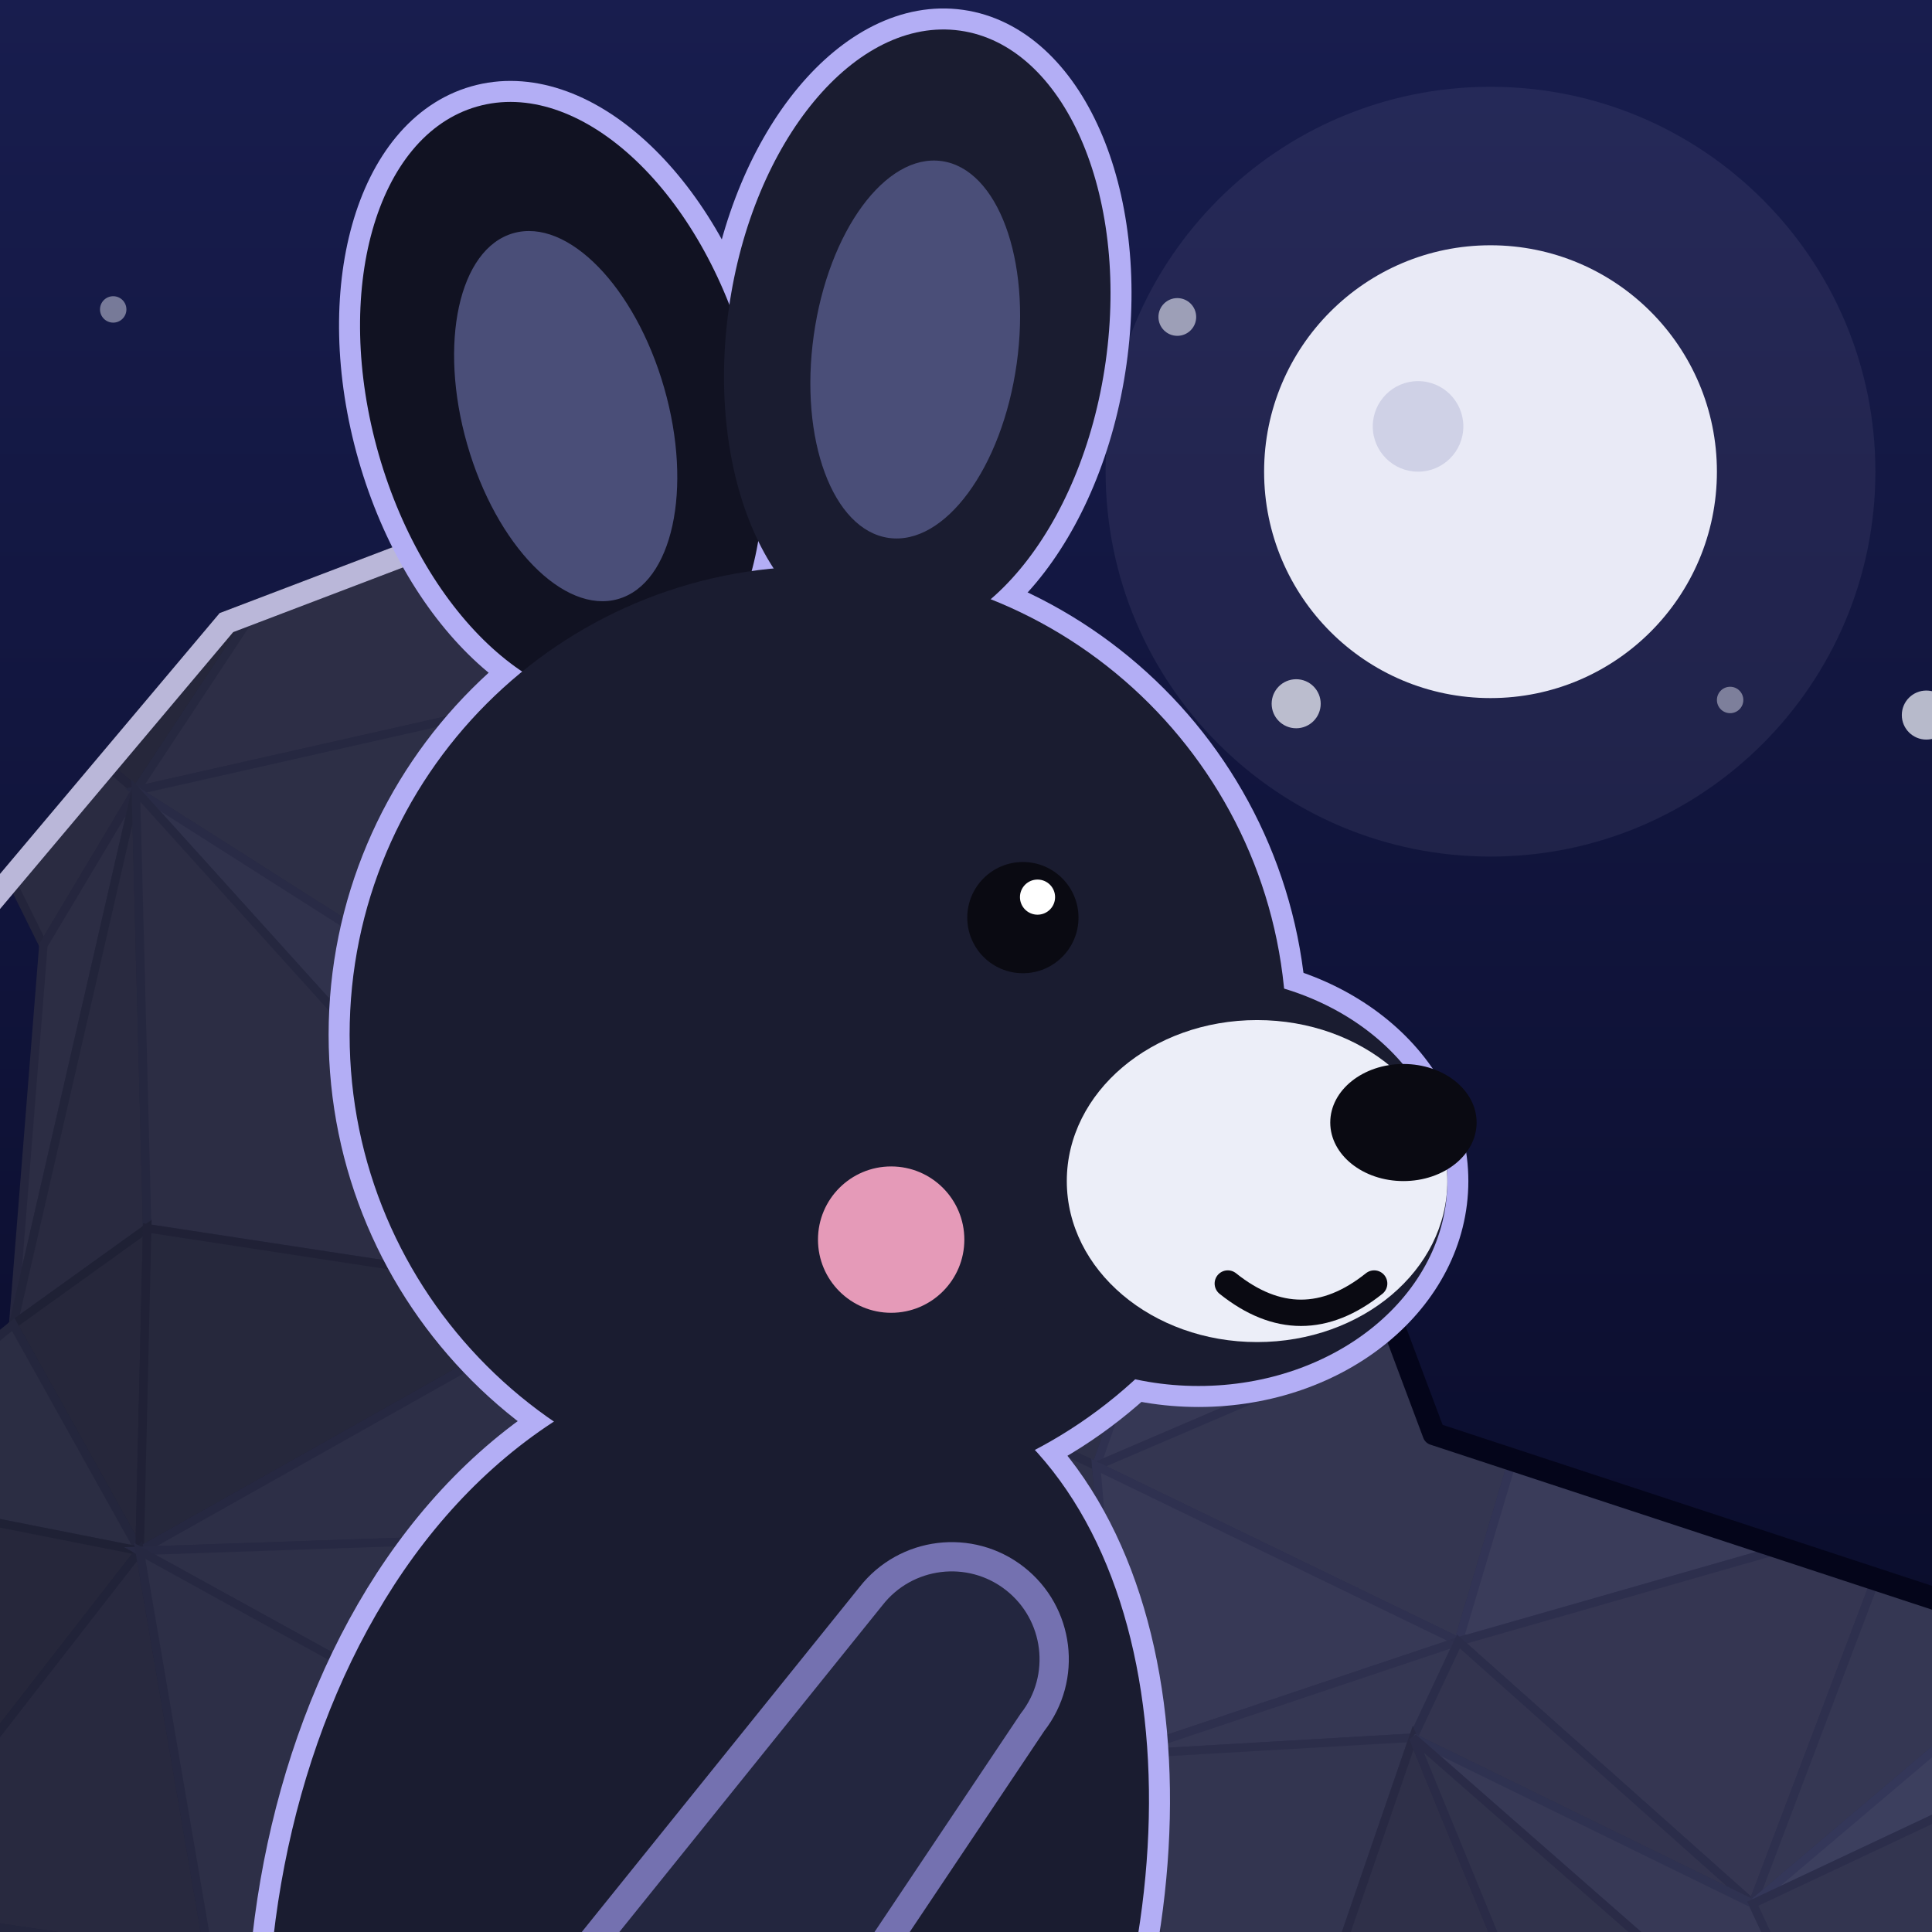
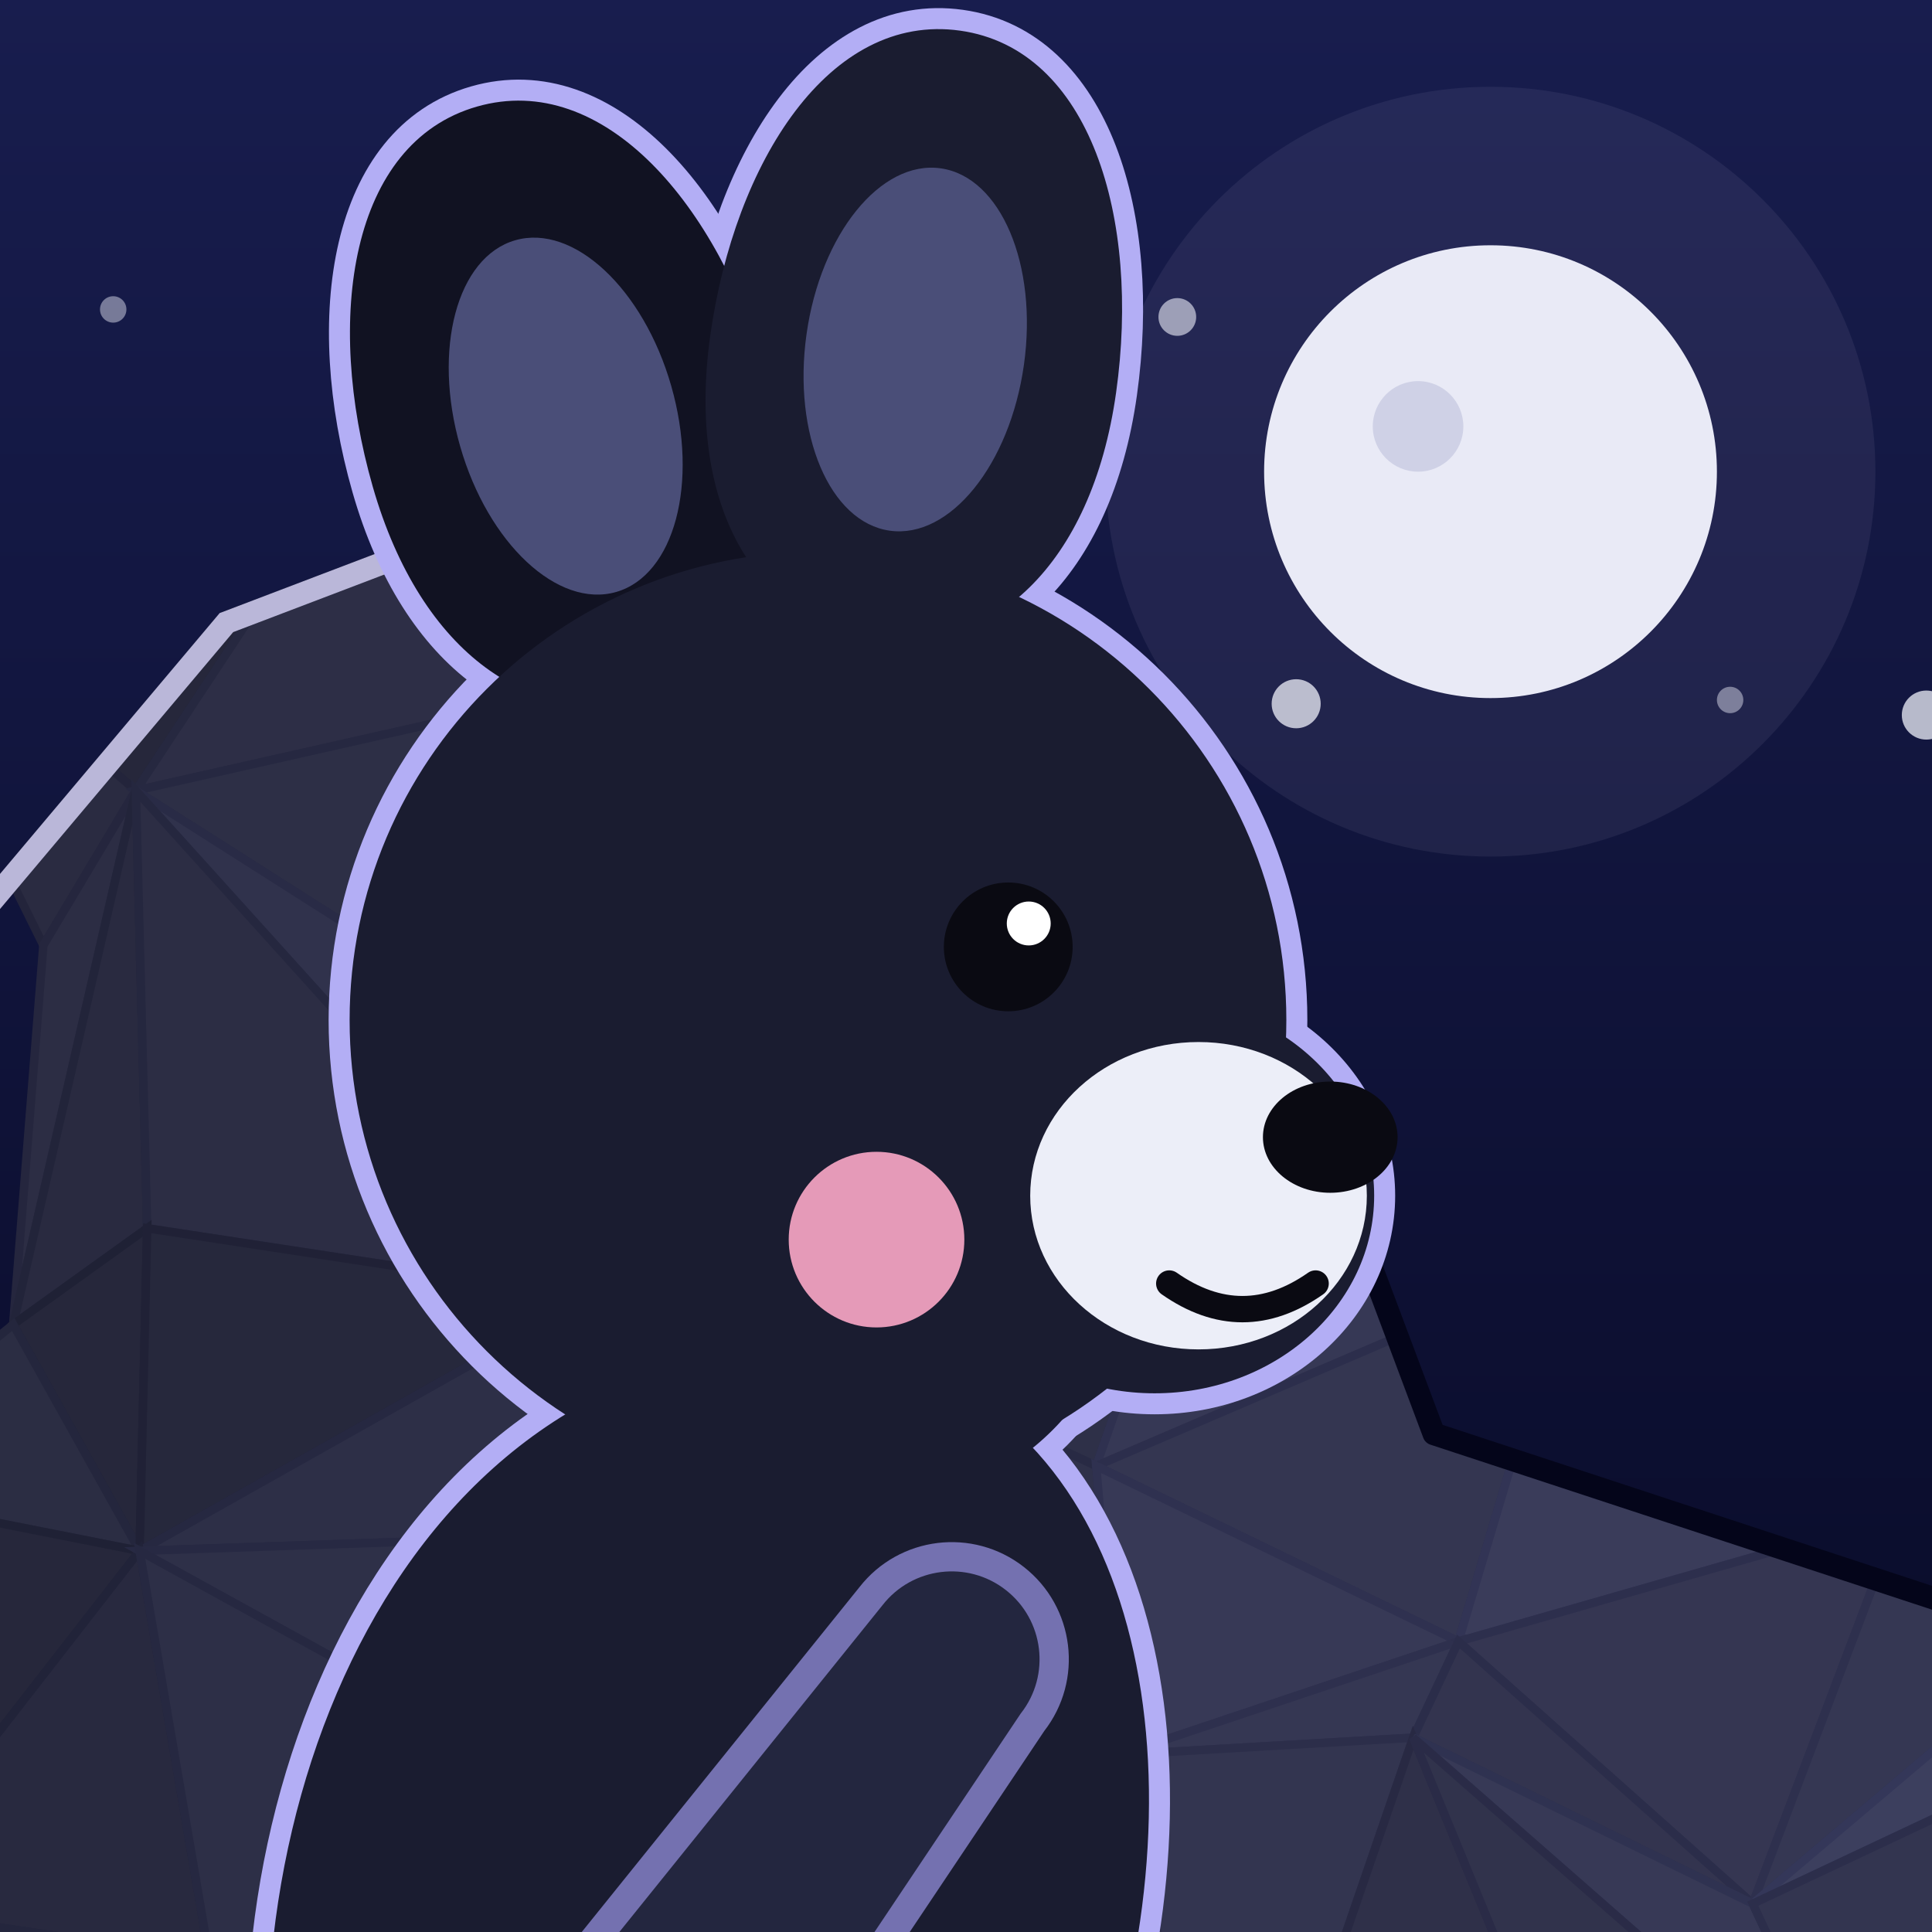
<svg xmlns="http://www.w3.org/2000/svg" viewBox="0 0 1024 1024" width="1024" height="1024" role="img" aria-label="App icon, Profile">
  <defs>
    <clipPath id="ic-profile-1024">
      <rect width="1024" height="1024" rx="0" />
    </clipPath>
    <linearGradient id="ib-profile-1024" x1="0" y1="0" x2="0" y2="1">
      <stop offset="0" stop-color="#181D4E" />
      <stop offset="1" stop-color="#080A26" />
    </linearGradient>
  </defs>
  <g clip-path="url(#ic-profile-1024)">
    <rect width="1024" height="1024" fill="url(#ib-profile-1024)" />
    <circle cx="917" cy="371" r="7" fill="#EEF0FA" opacity="0.45" />
    <circle cx="290" cy="162" r="10" fill="#EEF0FA" opacity="0.6" />
    <circle cx="687" cy="373" r="13" fill="#EEF0FA" opacity="0.75" />
    <circle cx="60" cy="164" r="7" fill="#EEF0FA" opacity="0.45" />
    <circle cx="457" cy="375" r="10" fill="#EEF0FA" opacity="0.6" />
    <circle cx="854" cy="166" r="13" fill="#EEF0FA" opacity="0.75" />
    <circle cx="227" cy="377" r="7" fill="#EEF0FA" opacity="0.45" />
    <circle cx="624" cy="168" r="10" fill="#EEF0FA" opacity="0.6" />
    <circle cx="1021" cy="379" r="13" fill="#EEF0FA" opacity="0.75" />
    <circle cx="790" cy="250" r="204" fill="#E9E6FF" opacity=".07" />
    <circle cx="790" cy="250" r="120" fill="#E9EAF6" />
    <circle cx="751.6" cy="226" r="24" fill="#CFD1E6" />
    <g>
      <clipPath id="r-profile-1024">
        <path d="M-40 1064 L-40 520 L120 330 L330 250 L520 300 L640 430 L700 600 L760 760 L1064 860 L1064 1064Z" />
      </clipPath>
      <g clip-path="url(#r-profile-1024)">
        <path d="M-75,-83L153,-103L-58,132Z" fill="hsl(236 22% 21.5%)" stroke="hsl(236 26% 19.0%)" stroke-width="4.5" />
        <path d="M153,-103L121,85L-58,132Z" fill="hsl(236 22% 19.0%)" stroke="hsl(236 26% 16.5%)" stroke-width="4.5" />
        <path d="M153,-103L239,-95L121,85Z" fill="hsl(236 22% 19.0%)" stroke="hsl(236 26% 16.5%)" stroke-width="4.5" />
        <path d="M239,-95L246,193L121,85Z" fill="hsl(236 22% 24.2%)" stroke="hsl(236 26% 21.7%)" stroke-width="4.5" />
        <path d="M239,-95L491,1L427,155Z" fill="hsl(236 22% 23.7%)" stroke="hsl(236 26% 21.2%)" stroke-width="4.5" />
        <path d="M239,-95L427,155L246,193Z" fill="hsl(236 22% 20.5%)" stroke="hsl(236 26% 18.0%)" stroke-width="4.5" />
        <path d="M491,1L653,-87L705,100Z" fill="hsl(236 22% 27.9%)" stroke="hsl(236 26% 25.4%)" stroke-width="4.5" />
        <path d="M491,1L705,100L427,155Z" fill="hsl(236 22% 26.0%)" stroke="hsl(236 26% 23.5%)" stroke-width="4.5" />
        <path d="M653,-87L787,-28L705,100Z" fill="hsl(236 22% 26.5%)" stroke="hsl(236 26% 24.0%)" stroke-width="4.5" />
        <path d="M787,-28L817,104L705,100Z" fill="hsl(236 22% 24.7%)" stroke="hsl(236 26% 22.2%)" stroke-width="4.5" />
        <path d="M787,-28L964,-53L942,140Z" fill="hsl(236 22% 24.7%)" stroke="hsl(236 26% 22.2%)" stroke-width="4.5" />
        <path d="M787,-28L942,140L817,104Z" fill="hsl(236 22% 25.7%)" stroke="hsl(236 26% 23.2%)" stroke-width="4.5" />
        <path d="M964,-53L1121,-84L942,140Z" fill="hsl(236 22% 25.9%)" stroke="hsl(236 26% 23.4%)" stroke-width="4.5" />
        <path d="M1121,-84L1083,122L942,140Z" fill="hsl(236 22% 29.5%)" stroke="hsl(236 26% 27.0%)" stroke-width="4.5" />
        <path d="M1121,-84L1285,-45L1083,122Z" fill="hsl(236 22% 31.0%)" stroke="hsl(236 26% 28.5%)" stroke-width="4.5" />
        <path d="M1285,-45L1383,178L1083,122Z" fill="hsl(236 22% 30.7%)" stroke="hsl(236 26% 28.2%)" stroke-width="4.5" />
        <path d="M-58,132L121,85L193,236Z" fill="hsl(236 22% 22.4%)" stroke="hsl(236 26% 19.9%)" stroke-width="4.5" />
        <path d="M-58,132L193,236L-84,285Z" fill="hsl(236 22% 22.2%)" stroke="hsl(236 26% 19.7%)" stroke-width="4.5" />
        <path d="M121,85L246,193L307,366Z" fill="hsl(236 22% 19.8%)" stroke="hsl(236 26% 17.3%)" stroke-width="4.5" />
        <path d="M121,85L307,366L193,236Z" fill="hsl(236 22% 23.3%)" stroke="hsl(236 26% 20.8%)" stroke-width="4.5" />
        <path d="M246,193L427,155L307,366Z" fill="hsl(236 22% 23.4%)" stroke="hsl(236 26% 20.9%)" stroke-width="4.5" />
        <path d="M427,155L428,284L307,366Z" fill="hsl(236 22% 21.7%)" stroke="hsl(236 26% 19.2%)" stroke-width="4.5" />
        <path d="M427,155L705,100L589,253Z" fill="hsl(236 22% 23.9%)" stroke="hsl(236 26% 21.4%)" stroke-width="4.5" />
        <path d="M427,155L589,253L428,284Z" fill="hsl(236 22% 23.6%)" stroke="hsl(236 26% 21.1%)" stroke-width="4.5" />
        <path d="M705,100L817,104L751,348Z" fill="hsl(236 22% 24.1%)" stroke="hsl(236 26% 21.6%)" stroke-width="4.5" />
        <path d="M705,100L751,348L589,253Z" fill="hsl(236 22% 22.7%)" stroke="hsl(236 26% 20.2%)" stroke-width="4.5" />
        <path d="M817,104L942,140L751,348Z" fill="hsl(236 22% 26.2%)" stroke="hsl(236 26% 23.7%)" stroke-width="4.5" />
        <path d="M942,140L949,240L751,348Z" fill="hsl(236 22% 24.8%)" stroke="hsl(236 26% 22.3%)" stroke-width="4.5" />
        <path d="M942,140L1083,122L949,240Z" fill="hsl(236 22% 25.9%)" stroke="hsl(236 26% 23.4%)" stroke-width="4.5" />
        <path d="M1083,122L1090,335L949,240Z" fill="hsl(236 22% 30.9%)" stroke="hsl(236 26% 28.4%)" stroke-width="4.5" />
        <path d="M1083,122L1383,178L1090,335Z" fill="hsl(236 22% 30.6%)" stroke="hsl(236 26% 28.1%)" stroke-width="4.5" />
        <path d="M1383,178L1307,268L1090,335Z" fill="hsl(236 22% 31.0%)" stroke="hsl(236 26% 28.5%)" stroke-width="4.5" />
        <path d="M-84,285L193,236L72,419Z" fill="hsl(236 22% 19.0%)" stroke="hsl(236 26% 16.5%)" stroke-width="4.5" />
        <path d="M-84,285L72,419L23,501Z" fill="hsl(236 22% 20.9%)" stroke="hsl(236 26% 18.4%)" stroke-width="4.5" />
        <path d="M193,236L307,366L72,419Z" fill="hsl(236 22% 22.5%)" stroke="hsl(236 26% 20.0%)" stroke-width="4.5" />
        <path d="M307,366L245,529L72,419Z" fill="hsl(236 22% 22.6%)" stroke="hsl(236 26% 20.1%)" stroke-width="4.5" />
        <path d="M307,366L428,284L245,529Z" fill="hsl(236 22% 19.9%)" stroke="hsl(236 26% 17.4%)" stroke-width="4.5" />
        <path d="M428,284L488,461L245,529Z" fill="hsl(236 22% 23.4%)" stroke="hsl(236 26% 20.9%)" stroke-width="4.5" />
        <path d="M428,284L589,253L488,461Z" fill="hsl(236 22% 22.6%)" stroke="hsl(236 26% 20.1%)" stroke-width="4.5" />
        <path d="M589,253L591,403L488,461Z" fill="hsl(236 22% 26.9%)" stroke="hsl(236 26% 24.4%)" stroke-width="4.5" />
        <path d="M589,253L751,348L591,403Z" fill="hsl(236 22% 22.8%)" stroke="hsl(236 26% 20.3%)" stroke-width="4.5" />
        <path d="M751,348L839,519L591,403Z" fill="hsl(236 22% 26.3%)" stroke="hsl(236 26% 23.8%)" stroke-width="4.5" />
        <path d="M751,348L949,240L839,519Z" fill="hsl(236 22% 25.2%)" stroke="hsl(236 26% 22.7%)" stroke-width="4.5" />
        <path d="M949,240L987,415L839,519Z" fill="hsl(236 22% 27.8%)" stroke="hsl(236 26% 25.3%)" stroke-width="4.5" />
        <path d="M949,240L1090,335L1212,516Z" fill="hsl(236 22% 29.9%)" stroke="hsl(236 26% 27.4%)" stroke-width="4.5" />
        <path d="M949,240L1212,516L987,415Z" fill="hsl(236 22% 26.3%)" stroke="hsl(236 26% 23.8%)" stroke-width="4.5" />
        <path d="M1090,335L1307,268L1324,406Z" fill="hsl(236 22% 31.0%)" stroke="hsl(236 26% 28.5%)" stroke-width="4.5" />
        <path d="M1090,335L1324,406L1212,516Z" fill="hsl(236 22% 31.0%)" stroke="hsl(236 26% 28.5%)" stroke-width="4.5" />
        <path d="M23,501L72,419L7,702Z" fill="hsl(236 22% 21.9%)" stroke="hsl(236 26% 19.4%)" stroke-width="4.5" />
        <path d="M72,419L78,651L7,702Z" fill="hsl(236 22% 20.5%)" stroke="hsl(236 26% 18.0%)" stroke-width="4.5" />
        <path d="M72,419L245,529L314,687Z" fill="hsl(236 22% 24.3%)" stroke="hsl(236 26% 21.8%)" stroke-width="4.5" />
        <path d="M72,419L314,687L78,651Z" fill="hsl(236 22% 22.0%)" stroke="hsl(236 26% 19.5%)" stroke-width="4.5" />
        <path d="M245,529L488,461L314,687Z" fill="hsl(236 22% 24.5%)" stroke="hsl(236 26% 22.0%)" stroke-width="4.5" />
        <path d="M488,461L534,599L314,687Z" fill="hsl(236 22% 21.5%)" stroke="hsl(236 26% 19.0%)" stroke-width="4.5" />
        <path d="M488,461L591,403L639,611Z" fill="hsl(236 22% 22.2%)" stroke="hsl(236 26% 19.7%)" stroke-width="4.5" />
        <path d="M488,461L639,611L534,599Z" fill="hsl(236 22% 27.1%)" stroke="hsl(236 26% 24.6%)" stroke-width="4.5" />
        <path d="M591,403L839,519L833,669Z" fill="hsl(236 22% 24.1%)" stroke="hsl(236 26% 21.6%)" stroke-width="4.5" />
        <path d="M591,403L833,669L639,611Z" fill="hsl(236 22% 23.8%)" stroke="hsl(236 26% 21.3%)" stroke-width="4.5" />
        <path d="M839,519L987,415L1038,577Z" fill="hsl(236 22% 26.3%)" stroke="hsl(236 26% 23.8%)" stroke-width="4.5" />
        <path d="M839,519L1038,577L833,669Z" fill="hsl(236 22% 30.4%)" stroke="hsl(236 26% 27.9%)" stroke-width="4.5" />
        <path d="M987,415L1212,516L1038,577Z" fill="hsl(236 22% 31.0%)" stroke="hsl(236 26% 28.5%)" stroke-width="4.5" />
        <path d="M1212,516L1190,703L1038,577Z" fill="hsl(236 22% 28.4%)" stroke="hsl(236 26% 25.9%)" stroke-width="4.5" />
        <path d="M1212,516L1324,406L1190,703Z" fill="hsl(236 22% 31.0%)" stroke="hsl(236 26% 28.5%)" stroke-width="4.5" />
        <path d="M1324,406L1284,621L1190,703Z" fill="hsl(236 22% 30.0%)" stroke="hsl(236 26% 27.5%)" stroke-width="4.5" />
        <path d="M7,702L78,651L74,822Z" fill="hsl(236 22% 19.0%)" stroke="hsl(236 26% 16.5%)" stroke-width="4.5" />
        <path d="M7,702L74,822L-98,788Z" fill="hsl(236 22% 21.6%)" stroke="hsl(236 26% 19.1%)" stroke-width="4.5" />
        <path d="M78,651L314,687L74,822Z" fill="hsl(236 22% 19.3%)" stroke="hsl(236 26% 16.8%)" stroke-width="4.5" />
        <path d="M314,687L278,815L74,822Z" fill="hsl(236 22% 22.7%)" stroke="hsl(236 26% 20.2%)" stroke-width="4.5" />
        <path d="M314,687L534,599L278,815Z" fill="hsl(236 22% 20.4%)" stroke="hsl(236 26% 17.9%)" stroke-width="4.5" />
        <path d="M534,599L515,746L278,815Z" fill="hsl(236 22% 25.1%)" stroke="hsl(236 26% 22.6%)" stroke-width="4.5" />
        <path d="M534,599L639,611L515,746Z" fill="hsl(236 22% 27.1%)" stroke="hsl(236 26% 24.6%)" stroke-width="4.5" />
        <path d="M639,611L581,777L515,746Z" fill="hsl(236 22% 23.2%)" stroke="hsl(236 26% 20.7%)" stroke-width="4.5" />
        <path d="M639,611L833,669L581,777Z" fill="hsl(236 22% 27.3%)" stroke="hsl(236 26% 24.8%)" stroke-width="4.5" />
        <path d="M833,669L773,870L581,777Z" fill="hsl(236 22% 26.0%)" stroke="hsl(236 26% 23.5%)" stroke-width="4.5" />
        <path d="M833,669L1038,577L1007,803Z" fill="hsl(236 22% 30.4%)" stroke="hsl(236 26% 27.9%)" stroke-width="4.5" />
        <path d="M833,669L1007,803L773,870Z" fill="hsl(236 22% 29.0%)" stroke="hsl(236 26% 26.5%)" stroke-width="4.5" />
        <path d="M1038,577L1190,703L1007,803Z" fill="hsl(236 22% 29.2%)" stroke="hsl(236 26% 26.7%)" stroke-width="4.5" />
        <path d="M1190,703L1145,826L1007,803Z" fill="hsl(236 22% 27.5%)" stroke="hsl(236 26% 25.0%)" stroke-width="4.5" />
        <path d="M1190,703L1284,621L1279,799Z" fill="hsl(236 22% 31.0%)" stroke="hsl(236 26% 28.5%)" stroke-width="4.5" />
        <path d="M1190,703L1279,799L1145,826Z" fill="hsl(236 22% 31.0%)" stroke="hsl(236 26% 28.5%)" stroke-width="4.5" />
        <path d="M-98,788L74,822L-73,1011Z" fill="hsl(236 22% 19.0%)" stroke="hsl(236 26% 16.5%)" stroke-width="4.5" />
        <path d="M74,822L111,1038L-73,1011Z" fill="hsl(236 22% 20.1%)" stroke="hsl(236 26% 17.6%)" stroke-width="4.5" />
        <path d="M74,822L278,815L308,951Z" fill="hsl(236 22% 23.2%)" stroke="hsl(236 26% 20.7%)" stroke-width="4.5" />
        <path d="M74,822L308,951L111,1038Z" fill="hsl(236 22% 22.8%)" stroke="hsl(236 26% 20.3%)" stroke-width="4.5" />
        <path d="M278,815L515,746L517,1044Z" fill="hsl(236 22% 25.8%)" stroke="hsl(236 26% 23.3%)" stroke-width="4.5" />
        <path d="M278,815L517,1044L308,951Z" fill="hsl(236 22% 21.9%)" stroke="hsl(236 26% 19.4%)" stroke-width="4.5" />
        <path d="M515,746L581,777L594,930Z" fill="hsl(236 22% 23.7%)" stroke="hsl(236 26% 21.2%)" stroke-width="4.5" />
        <path d="M515,746L594,930L517,1044Z" fill="hsl(236 22% 21.7%)" stroke="hsl(236 26% 19.2%)" stroke-width="4.5" />
        <path d="M581,777L773,870L594,930Z" fill="hsl(236 22% 27.5%)" stroke="hsl(236 26% 25.0%)" stroke-width="4.5" />
        <path d="M773,870L749,921L594,930Z" fill="hsl(236 22% 26.7%)" stroke="hsl(236 26% 24.2%)" stroke-width="4.5" />
        <path d="M773,870L1007,803L929,1009Z" fill="hsl(236 22% 26.4%)" stroke="hsl(236 26% 23.9%)" stroke-width="4.5" />
        <path d="M773,870L929,1009L749,921Z" fill="hsl(236 22% 25.4%)" stroke="hsl(236 26% 22.9%)" stroke-width="4.5" />
        <path d="M1007,803L1145,826L929,1009Z" fill="hsl(236 22% 26.8%)" stroke="hsl(236 26% 24.3%)" stroke-width="4.5" />
        <path d="M1145,826L1116,921L929,1009Z" fill="hsl(236 22% 30.3%)" stroke="hsl(236 26% 27.8%)" stroke-width="4.5" />
        <path d="M1145,826L1279,799L1116,921Z" fill="hsl(236 22% 27.5%)" stroke="hsl(236 26% 25.0%)" stroke-width="4.5" />
        <path d="M1279,799L1378,973L1116,921Z" fill="hsl(236 22% 31.0%)" stroke="hsl(236 26% 28.5%)" stroke-width="4.5" />
        <path d="M-73,1011L111,1038L156,1099Z" fill="hsl(236 22% 21.5%)" stroke="hsl(236 26% 19.0%)" stroke-width="4.5" />
        <path d="M-73,1011L156,1099L-34,1197Z" fill="hsl(236 22% 20.2%)" stroke="hsl(236 26% 17.7%)" stroke-width="4.5" />
        <path d="M111,1038L308,951L322,1154Z" fill="hsl(236 22% 24.6%)" stroke="hsl(236 26% 22.1%)" stroke-width="4.5" />
        <path d="M111,1038L322,1154L156,1099Z" fill="hsl(236 22% 20.8%)" stroke="hsl(236 26% 18.3%)" stroke-width="4.5" />
        <path d="M308,951L517,1044L322,1154Z" fill="hsl(236 22% 21.5%)" stroke="hsl(236 26% 19.0%)" stroke-width="4.5" />
        <path d="M517,1044L533,1082L322,1154Z" fill="hsl(236 22% 22.6%)" stroke="hsl(236 26% 20.1%)" stroke-width="4.5" />
        <path d="M517,1044L594,930L533,1082Z" fill="hsl(236 22% 24.3%)" stroke="hsl(236 26% 21.8%)" stroke-width="4.5" />
        <path d="M594,930L651,1206L533,1082Z" fill="hsl(236 22% 25.0%)" stroke="hsl(236 26% 22.5%)" stroke-width="4.5" />
        <path d="M594,930L749,921L651,1206Z" fill="hsl(236 22% 25.6%)" stroke="hsl(236 26% 23.1%)" stroke-width="4.5" />
        <path d="M749,921L849,1165L651,1206Z" fill="hsl(236 22% 23.5%)" stroke="hsl(236 26% 21.0%)" stroke-width="4.5" />
        <path d="M749,921L929,1009L984,1127Z" fill="hsl(236 22% 27.6%)" stroke="hsl(236 26% 25.1%)" stroke-width="4.5" />
        <path d="M749,921L984,1127L849,1165Z" fill="hsl(236 22% 24.5%)" stroke="hsl(236 26% 22.0%)" stroke-width="4.5" />
        <path d="M929,1009L1116,921L984,1127Z" fill="hsl(236 22% 25.7%)" stroke="hsl(236 26% 23.2%)" stroke-width="4.5" />
        <path d="M1116,921L1102,1136L984,1127Z" fill="hsl(236 22% 28.6%)" stroke="hsl(236 26% 26.1%)" stroke-width="4.5" />
        <path d="M1116,921L1378,973L1367,1109Z" fill="hsl(236 22% 28.2%)" stroke="hsl(236 26% 25.7%)" stroke-width="4.5" />
        <path d="M1116,921L1367,1109L1102,1136Z" fill="hsl(236 22% 28.9%)" stroke="hsl(236 26% 26.4%)" stroke-width="4.5" />
        <path d="M-34,1197L156,1099L27,1355Z" fill="hsl(236 22% 19.0%)" stroke="hsl(236 26% 16.5%)" stroke-width="4.5" />
        <path d="M156,1099L164,1365L27,1355Z" fill="hsl(236 22% 19.0%)" stroke="hsl(236 26% 16.5%)" stroke-width="4.5" />
        <path d="M156,1099L322,1154L164,1365Z" fill="hsl(236 22% 21.8%)" stroke="hsl(236 26% 19.3%)" stroke-width="4.5" />
        <path d="M322,1154L285,1258L164,1365Z" fill="hsl(236 22% 20.9%)" stroke="hsl(236 26% 18.4%)" stroke-width="4.5" />
        <path d="M322,1154L533,1082L285,1258Z" fill="hsl(236 22% 21.1%)" stroke="hsl(236 26% 18.6%)" stroke-width="4.5" />
        <path d="M533,1082L537,1303L285,1258Z" fill="hsl(236 22% 23.4%)" stroke="hsl(236 26% 20.9%)" stroke-width="4.5" />
        <path d="M533,1082L651,1206L647,1335Z" fill="hsl(236 22% 26.8%)" stroke="hsl(236 26% 24.3%)" stroke-width="4.5" />
        <path d="M533,1082L647,1335L537,1303Z" fill="hsl(236 22% 22.4%)" stroke="hsl(236 26% 19.9%)" stroke-width="4.5" />
        <path d="M651,1206L849,1165L875,1375Z" fill="hsl(236 22% 25.8%)" stroke="hsl(236 26% 23.3%)" stroke-width="4.5" />
        <path d="M651,1206L875,1375L647,1335Z" fill="hsl(236 22% 28.6%)" stroke="hsl(236 26% 26.1%)" stroke-width="4.5" />
        <path d="M849,1165L984,1127L1017,1253Z" fill="hsl(236 22% 28.9%)" stroke="hsl(236 26% 26.4%)" stroke-width="4.5" />
        <path d="M849,1165L1017,1253L875,1375Z" fill="hsl(236 22% 29.6%)" stroke="hsl(236 26% 27.1%)" stroke-width="4.5" />
        <path d="M984,1127L1102,1136L1184,1262Z" fill="hsl(236 22% 30.9%)" stroke="hsl(236 26% 28.4%)" stroke-width="4.5" />
        <path d="M984,1127L1184,1262L1017,1253Z" fill="hsl(236 22% 27.3%)" stroke="hsl(236 26% 24.8%)" stroke-width="4.5" />
        <path d="M1102,1136L1367,1109L1324,1373Z" fill="hsl(236 22% 31.0%)" stroke="hsl(236 26% 28.5%)" stroke-width="4.5" />
        <path d="M1102,1136L1324,1373L1184,1262Z" fill="hsl(236 22% 29.5%)" stroke="hsl(236 26% 27.0%)" stroke-width="4.5" />
      </g>
      <path d="M-40 1064 L-40 520 L120 330 L330 250 L520 300 L640 430 L700 600 L760 760 L1064 860 L1064 1064Z" fill="none" stroke="#04051A" stroke-width="12" stroke-linejoin="round" />
      <path d="M-40 520 L120 330 L330 250 L520 300 L640 430" fill="none" stroke="#D9D6FA" stroke-width="12" stroke-linecap="round" opacity=".85" />
    </g>
    <svg x="0" y="0" width="1024" height="1024" viewBox="-44 -156 132 132" preserveAspectRatio="xMidYMid slice">
      <g fill="#B3AEF5" stroke="#B3AEF5" stroke-width="2.87" stroke-linejoin="round">
        <g transform="translate(0 0)">
          <g data-part="body" transform="translate(0 0) rotate(4)">
            <g data-part="tail" transform="translate(-18 -4) rotate(-6)">
              <g>
                <path d="M4 -16 C-18 -14 -40 0 -54 18 C-58 24 -53 30 -47 26 C-32 16 -16 12 4 12Z" />
              </g>
            </g>
            <g data-part="thighFar" transform="translate(-4 -12) rotate(4)">
              <g data-part="shinFar" transform="translate(12 28) rotate(10)">
                <g>
                  <path d="M-6 0 L-5 16 A5 5 0 0 0 5 16 L6 0 A6 6 0 0 0 -6 0Z" />
                </g>
                <g data-part="shoeFar" transform="translate(0 20) rotate(-14)">
                  <g>
                    <g transform="scale(1.2)">
-                       <path d="M-6 -12 C-12 -10 -13 4 -9 11 C-2 13 8 10 16 10 C22 10 27 12 30 11 C33 9 31 3 26 0 C20 -4 12 -6 7 -11 C3 -15 -2 -14 -6 -12Z" fill="#0B0C16" />
+                       <path d="M-8 -11 C-13 -8 -13 8 -8 12 L23 12 C31 12 33 3 27 -1 C21 -5 12 -6 5 -11 C1 -14 -4 -14 -8 -11Z" fill="#0B0C16" />
                    </g>
                  </g>
                </g>
              </g>
              <g>
                <ellipse cx="6" cy="12" rx="19" ry="22" transform="rotate(-20 6 12)" />
              </g>
            </g>
            <g data-part="armFar" transform="translate(12 -46) rotate(14)">
              <g>
                <path d="M-7 0 L-7.5 34 A8.5 8.5 0 0 0 9.5 34 L7 0 A7 7 0 0 0 -7 0Z" />
              </g>
            </g>
            <g>
              <path d="M-24 0 C-32 -24 -24 -58 2 -64 C24 -68 34 -48 32 -26 C30 -6 20 6 2 8 C-12 9 -20 6 -24 0Z" />
            </g>
            <g data-part="head" transform="translate(8 -56) rotate(-4)">
              <g data-part="earFar" transform="translate(-12 -54) rotate(-16)">
                <g>
-                   <ellipse cx="0" cy="-20" rx="13" ry="21" />
-                 </g>
-               </g>
-               <g>
-                 <circle cx="0" cy="-30" r="32" />
-                 <ellipse cx="26" cy="-20" rx="17" ry="14" />
+                   <path d="M0 -41 C9 -41 14 -30 14 -18 C14 -6 8 1 0 1 C-8 1 -14 -6 -14 -18 C-14 -30 -9 -41 0 -41Z" />
+                 </g>
+               </g>
+               <g>
+                 <circle cx="0" cy="-31" r="32" />
+                 <circle cx="4" cy="-15" r="17" />
+                 <ellipse cx="23" cy="-19" rx="15" ry="13.5" />
              </g>
              <g data-part="earNear" transform="translate(4 -58) rotate(8)">
                <g>
-                   <ellipse cx="0" cy="-20" rx="13" ry="21" />
+                   <path d="M0 -41 C9 -41 14 -30 14 -18 C14 -6 8 1 0 1 C-8 1 -14 -6 -14 -18 C-14 -30 -9 -41 0 -41Z" />
                </g>
              </g>
            </g>
            <g data-part="thighNear" transform="translate(2 -10) rotate(-6)">
              <g data-part="shinNear" transform="translate(12 28) rotate(18)">
                <g>
                  <path d="M-6 0 L-5 16 A5 5 0 0 0 5 16 L6 0 A6 6 0 0 0 -6 0Z" />
                </g>
                <g data-part="shoeNear" transform="translate(0 20) rotate(-12)">
                  <g>
                    <g transform="scale(1.2)">
-                       <path d="M-6 -12 C-12 -10 -13 4 -9 11 C-2 13 8 10 16 10 C22 10 27 12 30 11 C33 9 31 3 26 0 C20 -4 12 -6 7 -11 C3 -15 -2 -14 -6 -12Z" fill="#0B0C16" />
+                       <path d="M-8 -11 C-13 -8 -13 8 -8 12 L23 12 C31 12 33 3 27 -1 C21 -5 12 -6 5 -11 C1 -14 -4 -14 -8 -11Z" fill="#0B0C16" />
                    </g>
                  </g>
                </g>
              </g>
              <g>
                <ellipse cx="6" cy="12" rx="19" ry="22" transform="rotate(-20 6 12)" />
              </g>
            </g>
            <g data-part="armNear" transform="translate(18 -44) rotate(34)">
              <g>
                <path d="M-7 0 L-7.5 34 A8.5 8.5 0 0 0 9.5 34 L7 0 A7 7 0 0 0 -7 0Z" />
              </g>
            </g>
          </g>
        </g>
      </g>
      <g transform="translate(0 0)">
        <g data-part="body" transform="translate(0 0) rotate(4)">
          <g data-part="tail" transform="translate(-18 -4) rotate(-6)">
            <g fill="#1A1C30">
              <path d="M4 -16 C-18 -14 -40 0 -54 18 C-58 24 -53 30 -47 26 C-32 16 -16 12 4 12Z" />
            </g>
          </g>
          <g data-part="thighFar" transform="translate(-4 -12) rotate(4)">
            <g data-part="shinFar" transform="translate(12 28) rotate(10)">
              <g fill="#111222">
                <path d="M-6 0 L-5 16 A5 5 0 0 0 5 16 L6 0 A6 6 0 0 0 -6 0Z" />
              </g>
              <g data-part="shoeFar" transform="translate(0 20) rotate(-14)">
                <g fill="#1A1C30">
                  <g transform="scale(1.2)">
-                     <path d="M-6 -12 C-12 -10 -13 4 -9 11 C-2 13 8 10 16 10 C22 10 27 12 30 11 C33 9 31 3 26 0 C20 -4 12 -6 7 -11 C3 -15 -2 -14 -6 -12Z" fill="#0B0C16" />
+                     <path d="M-8 -11 C-13 -8 -13 8 -8 12 L23 12 C31 12 33 3 27 -1 C21 -5 12 -6 5 -11 C1 -14 -4 -14 -8 -11Z" fill="#0B0C16" />
                    <g data-detail="">
-                       <path d="M-7 -10 L-12 -17 C-12 -20 -8 -21 -6 -19 L-3 -12Z" fill="#A99CF0" />
-                       <path d="M-5 -10 C-10 -7 -10 2 -7 6 C0 7 9 5 16 6 C19 4 20 1 19 -2 C14 -4 9 -7 6 -10 C2 -13 -2 -12 -5 -10Z" fill="#A99CF0" />
-                       <path d="M3 -11 L6 5" stroke="#ECEEF8" stroke-width="5" stroke-linecap="round" />
+                       <path d="M-7 -9.5 C-11 -6 -11 3 -8 5.5 L17 5.5 C21.5 5.5 22 1.5 18.5 -0.5 C13 -3 9 -4.5 4.5 -9 C1 -12 -3.5 -12 -7 -9.5Z" fill="#E9EAF4" stroke="#06071A" stroke-width="1.8" stroke-linejoin="round" />
+                       <path d="M1.5 -9 L5.5 3.5" stroke="#0B0C16" stroke-width="5.5" stroke-linecap="round" />
+                       <path d="M-9 8.6 H25" stroke="#2A2D48" stroke-width="1.4" stroke-linecap="round" />
                    </g>
                  </g>
                </g>
              </g>
            </g>
            <g fill="#111222">
              <ellipse cx="6" cy="12" rx="19" ry="22" transform="rotate(-20 6 12)" />
            </g>
          </g>
          <g data-part="armFar" transform="translate(12 -46) rotate(14)">
            <g fill="#111222">
              <path d="M-7 0 L-7.5 34 A8.5 8.5 0 0 0 9.5 34 L7 0 A7 7 0 0 0 -7 0Z" />
            </g>
          </g>
          <g fill="#1A1C30">
            <path d="M-24 0 C-32 -24 -24 -58 2 -64 C24 -68 34 -48 32 -26 C30 -6 20 6 2 8 C-12 9 -20 6 -24 0Z" />
          </g>
          <g data-part="head" transform="translate(8 -56) rotate(-4)">
            <g data-part="earFar" transform="translate(-12 -54) rotate(-16)">
              <g fill="#111222">
-                 <ellipse cx="0" cy="-20" rx="13" ry="21" />
+                 <path d="M0 -41 C9 -41 14 -30 14 -18 C14 -6 8 1 0 1 C-8 1 -14 -6 -14 -18 C-14 -30 -9 -41 0 -41Z" />
                <g data-detail="">
-                   <ellipse cx="0" cy="-19" rx="7" ry="13" fill="#4A4E78" />
+                   <ellipse cx="0" cy="-19" rx="7.5" ry="12.5" fill="#4A4E78" />
                </g>
              </g>
            </g>
            <g fill="#1A1C30">
-               <circle cx="0" cy="-30" r="32" />
-               <ellipse cx="26" cy="-20" rx="17" ry="14" />
+               <circle cx="0" cy="-31" r="32" />
+               <circle cx="4" cy="-15" r="17" />
+               <ellipse cx="23" cy="-19" rx="15" ry="13.5" />
              <g data-detail="">
-                 <ellipse cx="30" cy="-20" rx="13" ry="11" fill="#ECEEF8" />
-                 <ellipse cx="40" cy="-24" rx="5" ry="4" fill="#0A0A12" />
-                 <path d="M28 -13 Q33 -9 38 -13" fill="none" stroke="#0A0A12" stroke-width="1.8" stroke-linecap="round" />
-                 <circle data-eye="" cx="14" cy="-38" r="3.8" fill="#0A0A12" />
-                 <circle data-glint="" cx="15" cy="-39.4" r="1.2" fill="#fff" />
-                 <circle data-blush="" cx="5" cy="-16" r="5" fill="#E59AB8" />
+                 <ellipse cx="26" cy="-19" rx="11.5" ry="10.5" fill="#ECEEF8" />
+                 <ellipse cx="35" cy="-23" rx="4.6" ry="3.8" fill="#0A0A12" />
+                 <path d="M24 -13 Q29 -9.5 34 -13" fill="none" stroke="#0A0A12" stroke-width="1.8" stroke-linecap="round" />
+                 <circle data-eye="" cx="13" cy="-36" r="4.4" fill="#0A0A12" />
+                 <circle data-glint="" cx="14.4" cy="-37.6" r="1.5" fill="#fff" />
+                 <circle data-blush="" cx="4" cy="-16" r="6" fill="#E59AB8" />
              </g>
            </g>
            <g data-part="earNear" transform="translate(4 -58) rotate(8)">
              <g fill="#1A1C30">
-                 <ellipse cx="0" cy="-20" rx="13" ry="21" />
+                 <path d="M0 -41 C9 -41 14 -30 14 -18 C14 -6 8 1 0 1 C-8 1 -14 -6 -14 -18 C-14 -30 -9 -41 0 -41Z" />
                <g data-detail="">
-                   <ellipse cx="0" cy="-19" rx="7" ry="13" fill="#4A4E78" />
+                   <ellipse cx="0" cy="-19" rx="7.5" ry="12.5" fill="#4A4E78" />
                </g>
              </g>
            </g>
          </g>
          <g data-part="thighNear" transform="translate(2 -10) rotate(-6)">
            <g data-part="shinNear" transform="translate(12 28) rotate(18)">
              <g fill="#1A1C30">
                <path d="M-6 0 L-5 16 A5 5 0 0 0 5 16 L6 0 A6 6 0 0 0 -6 0Z" />
              </g>
              <g data-part="shoeNear" transform="translate(0 20) rotate(-12)">
                <g fill="#1A1C30">
                  <g transform="scale(1.2)">
-                     <path d="M-6 -12 C-12 -10 -13 4 -9 11 C-2 13 8 10 16 10 C22 10 27 12 30 11 C33 9 31 3 26 0 C20 -4 12 -6 7 -11 C3 -15 -2 -14 -6 -12Z" fill="#0B0C16" />
+                     <path d="M-8 -11 C-13 -8 -13 8 -8 12 L23 12 C31 12 33 3 27 -1 C21 -5 12 -6 5 -11 C1 -14 -4 -14 -8 -11Z" fill="#0B0C16" />
                    <g data-detail="">
-                       <path d="M-7 -10 L-12 -17 C-12 -20 -8 -21 -6 -19 L-3 -12Z" fill="#A99CF0" />
-                       <path d="M-5 -10 C-10 -7 -10 2 -7 6 C0 7 9 5 16 6 C19 4 20 1 19 -2 C14 -4 9 -7 6 -10 C2 -13 -2 -12 -5 -10Z" fill="#A99CF0" />
-                       <path d="M3 -11 L6 5" stroke="#ECEEF8" stroke-width="5" stroke-linecap="round" />
+                       <path d="M-7 -9.5 C-11 -6 -11 3 -8 5.5 L17 5.5 C21.5 5.5 22 1.5 18.5 -0.5 C13 -3 9 -4.5 4.5 -9 C1 -12 -3.5 -12 -7 -9.5Z" fill="#E9EAF4" stroke="#06071A" stroke-width="1.8" stroke-linejoin="round" />
+                       <path d="M1.5 -9 L5.5 3.5" stroke="#0B0C16" stroke-width="5.5" stroke-linecap="round" />
+                       <path d="M-9 8.6 H25" stroke="#2A2D48" stroke-width="1.4" stroke-linecap="round" />
                    </g>
                  </g>
                </g>
              </g>
            </g>
            <g fill="#1A1C30">
              <ellipse cx="6" cy="12" rx="19" ry="22" transform="rotate(-20 6 12)" />
            </g>
          </g>
          <g data-part="armNear" transform="translate(18 -44) rotate(34)">
            <g fill="#23263F" stroke="#7471B0" stroke-width="2">
              <path d="M-7 0 L-7.5 34 A8.5 8.5 0 0 0 9.5 34 L7 0 A7 7 0 0 0 -7 0Z" />
            </g>
          </g>
        </g>
      </g>
    </svg>
  </g>
</svg>
